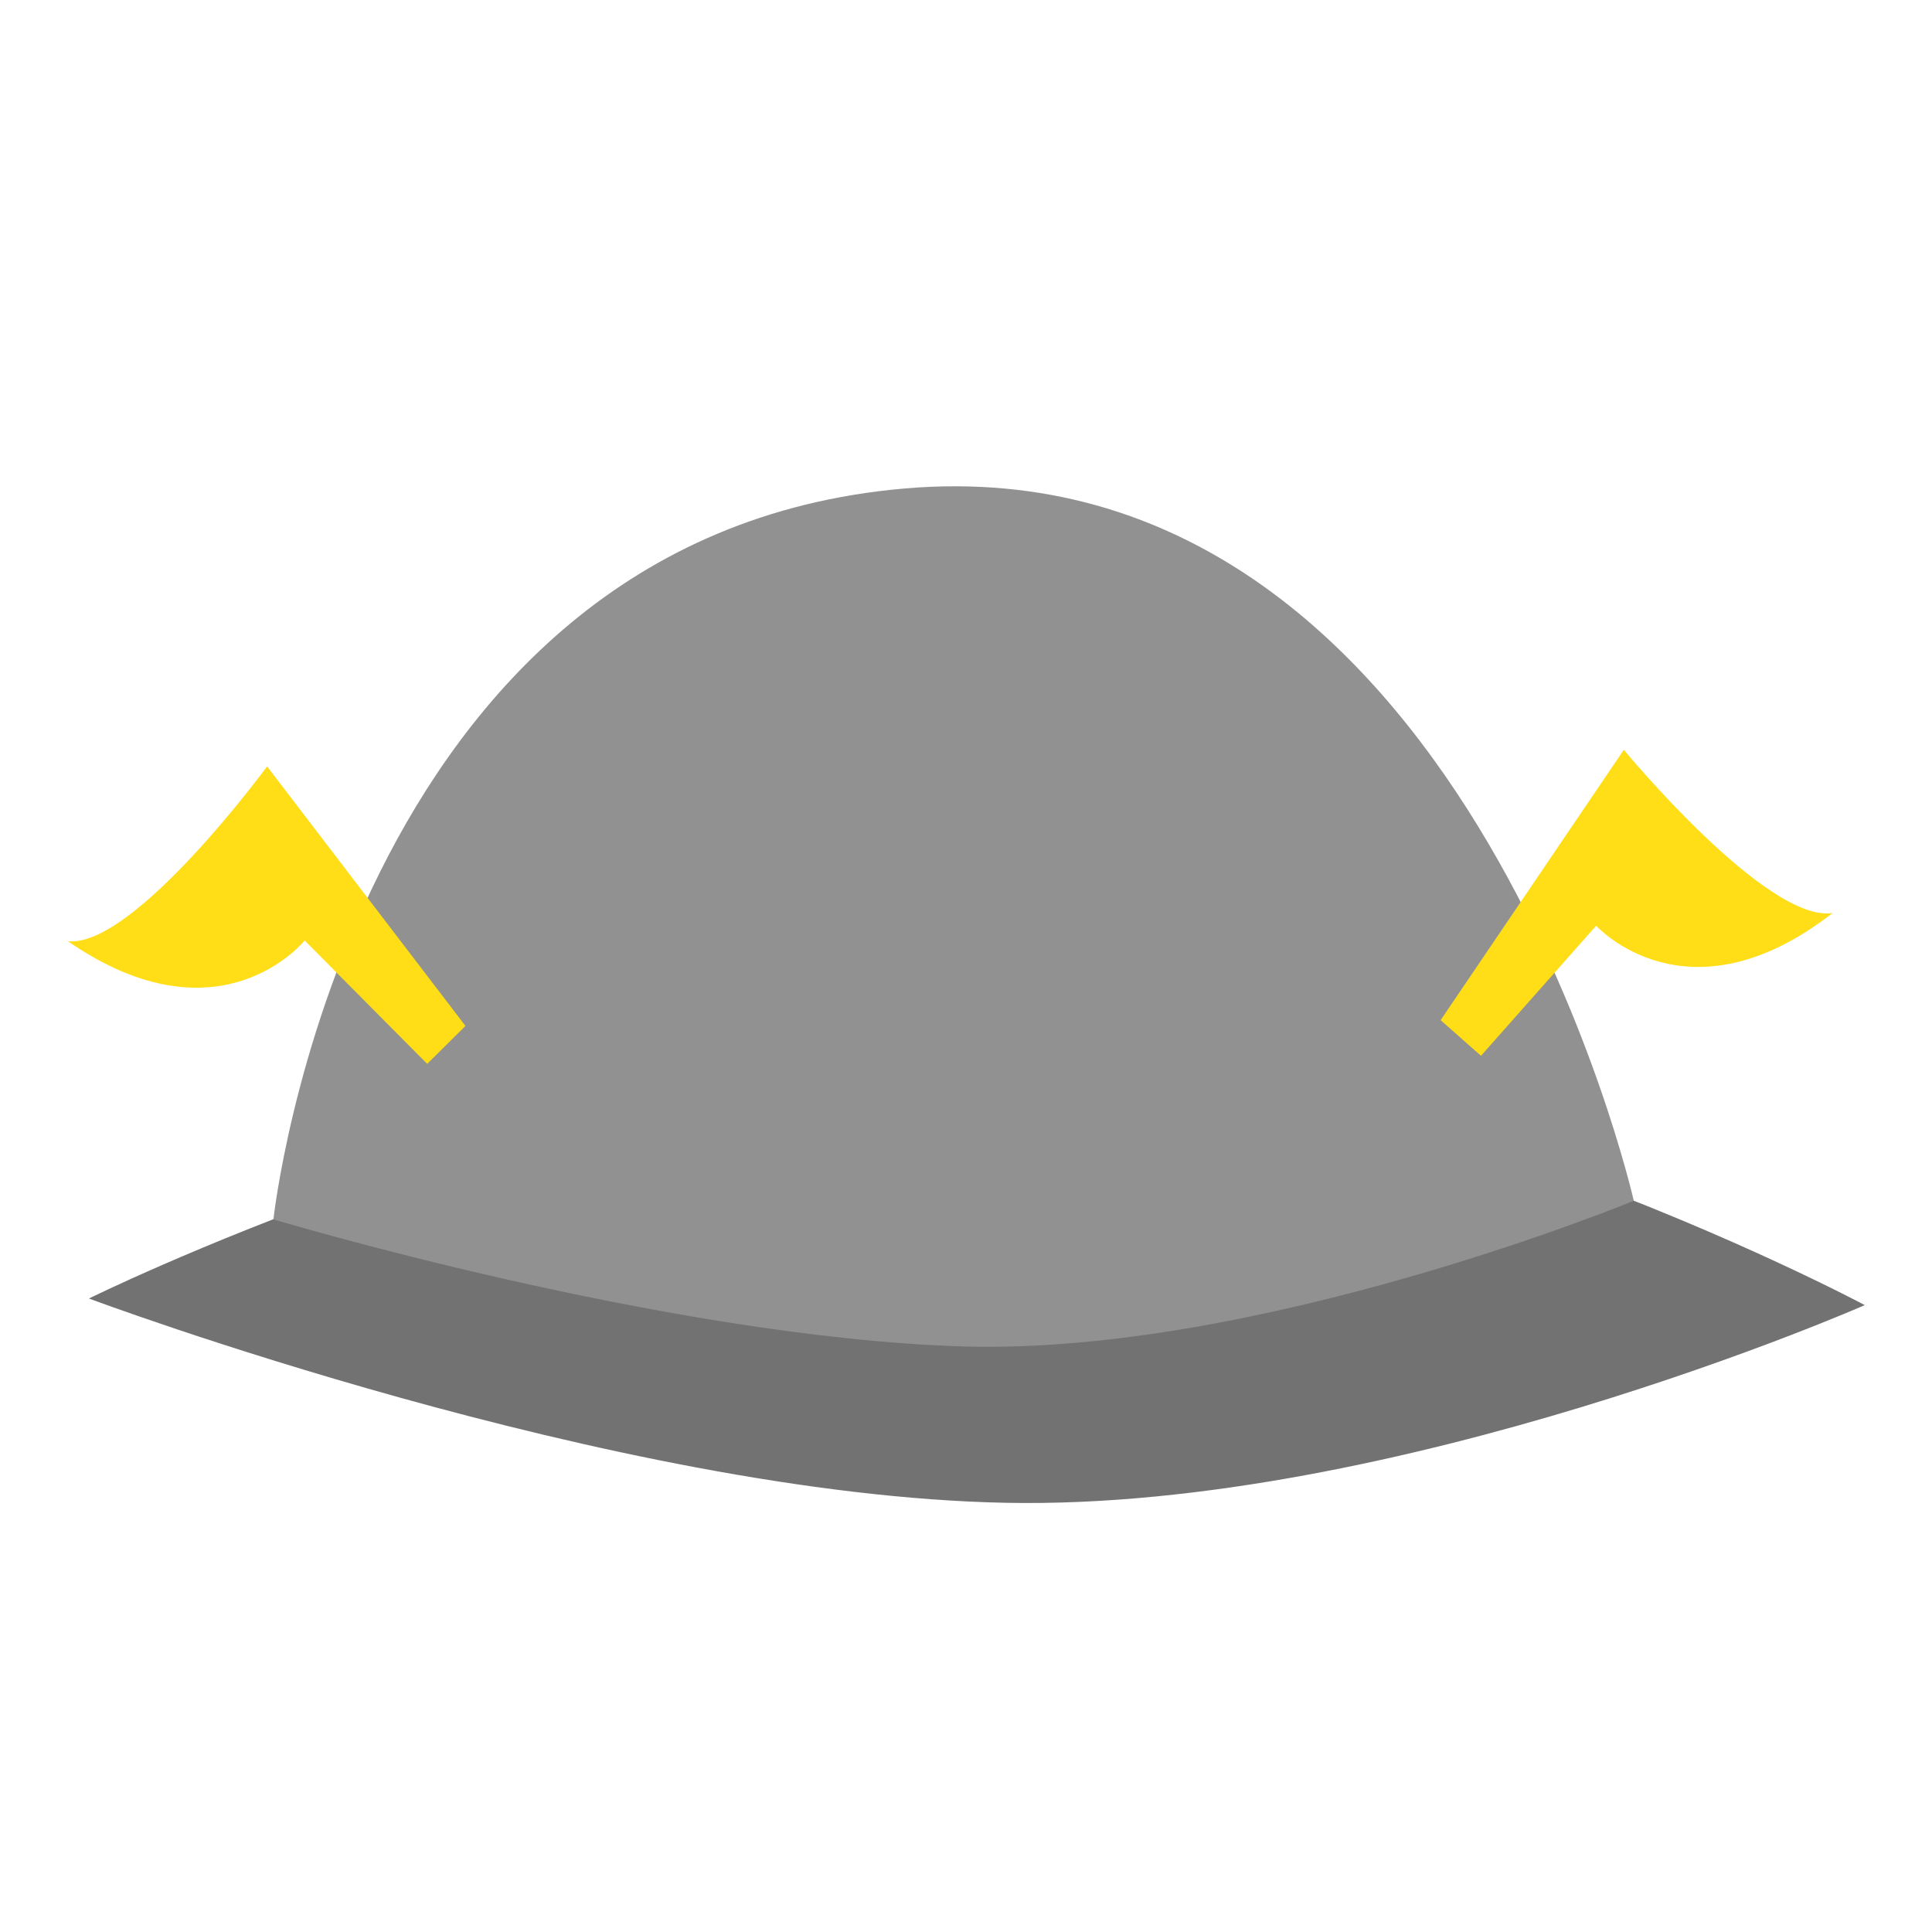
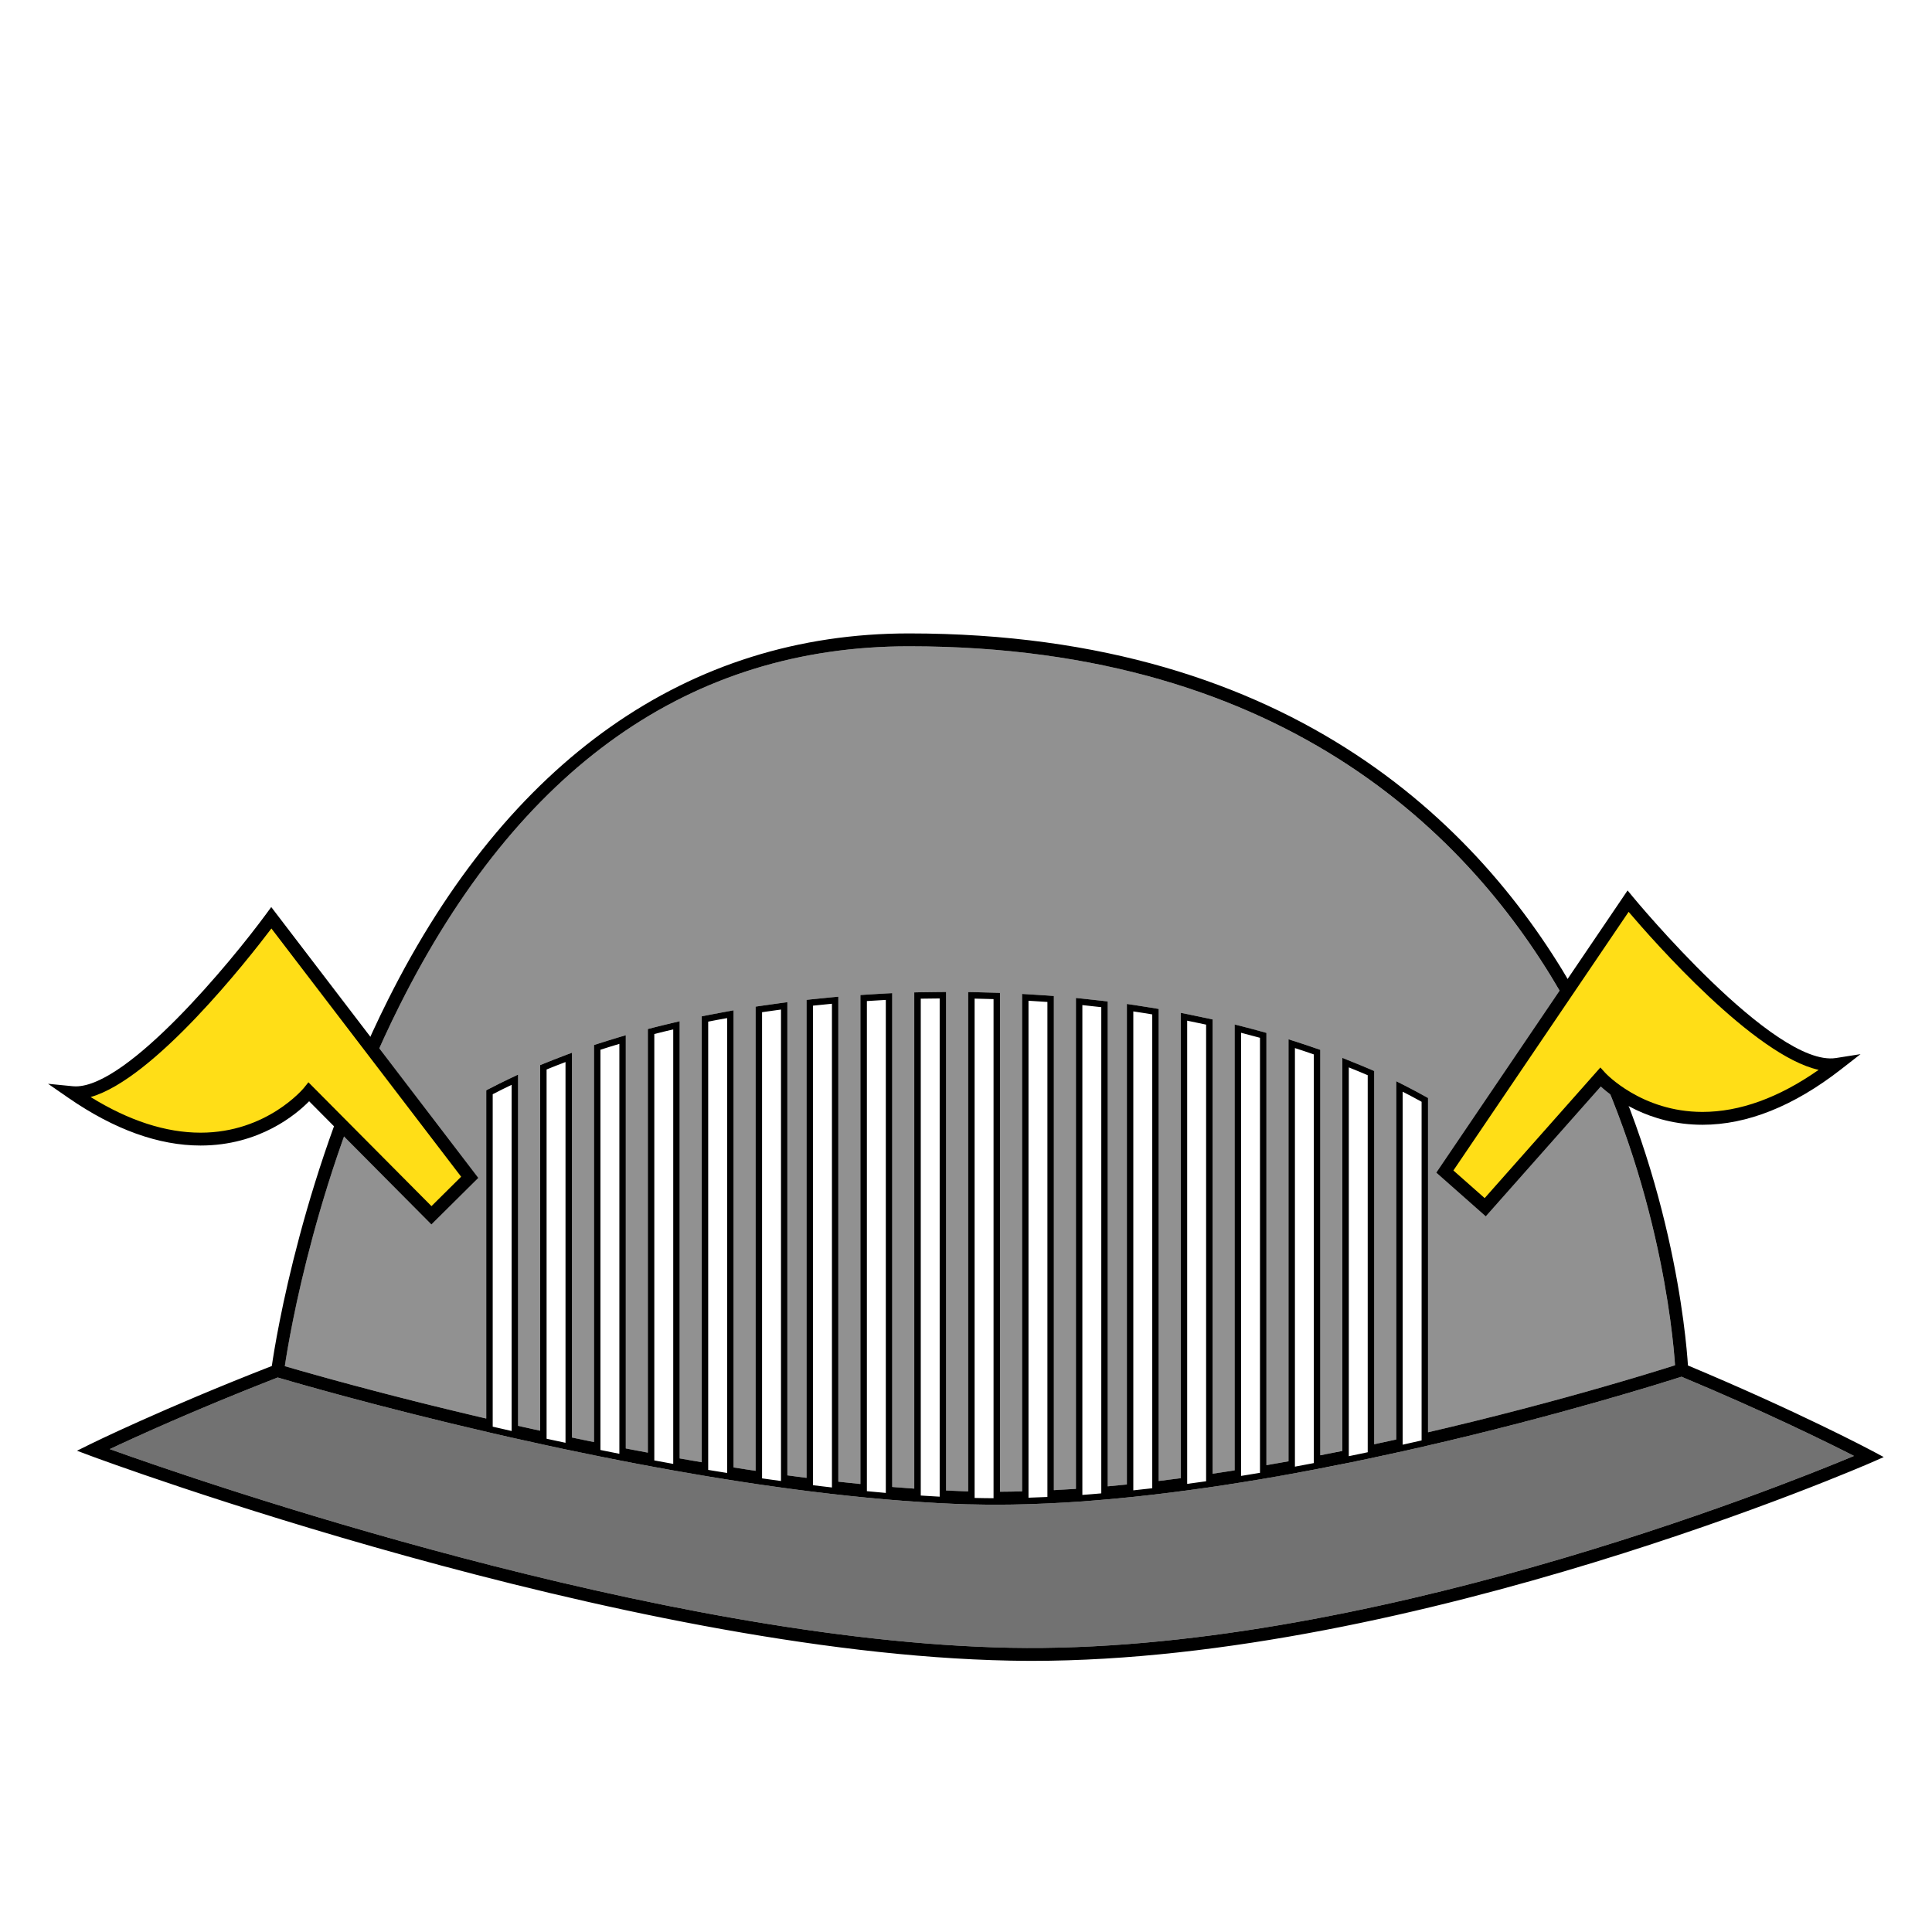
- <svg xmlns="http://www.w3.org/2000/svg" version="1.1" id="Layer_1" x="0px" y="0px" width="150px" height="150.014px" viewBox="-54.319 -54.325 150 150.014" enable-background="new -54.319 -54.325 150 150.014" xml:space="preserve">
+ <svg xmlns="http://www.w3.org/2000/svg" version="1.1" id="Layer_1" x="0px" y="0px" width="150px" height="150.014px" viewBox="0 0 150 150.014" enable-background="new 0 0 150 150.014" xml:space="preserve">
  <g>
-     <path fill="#727272" d="M-47.413,46.5c0,0,40.787,15.27,71.197,15.863c30.418,0.602,66.692-15.35,66.692-15.35   S50.769,25.796,18.653,27.758C-13.465,29.716-47.413,46.5-47.413,46.5z" />
-     <path fill="#919191" d="M-33.089,40.355c0,0,5.738-53.022,49.021-56.752c43.28-3.727,56.607,55.309,56.607,55.309   s-29.11,12.015-52.137,11.308C-2.629,49.504-33.089,40.355-33.089,40.355z" />
-     <path fill="#FFDE17" d="M-18.178,25.334L-33.579,5.184c0,0-10.336,14.083-15.464,13.577c11.795,8.148,18.382-0.059,18.382-0.059   l9.512,9.578L-18.178,25.334z" />
-     <path fill="#FFDE17" d="M57.542,24.886L71.767,3.893c0,0,11.123,13.478,16.212,12.674c-11.314,8.807-18.359,0.987-18.359,0.987   l-8.946,10.1L57.542,24.886z" />
+     <path fill="#919191" d="M22.112,106.077c0.562,0.165,1.689,0.49,3.252,0.921c0.102,0.028,0.197,0.055,0.302,0.083   c0.069,0.02,0.146,0.04,0.216,0.06c0.237,0.064,0.476,0.13,0.729,0.198c0.035,0.01,0.073,0.02,0.108,0.029   c0.292,0.079,0.592,0.16,0.906,0.244c0.044,0.012,0.092,0.024,0.136,0.036c0.31,0.082,0.626,0.166,0.955,0.253   c0.063,0.017,0.13,0.034,0.194,0.051c0.31,0.082,0.626,0.164,0.952,0.249c0.096,0.024,0.197,0.051,0.294,0.076   c0.311,0.08,0.625,0.161,0.95,0.244c0.098,0.024,0.199,0.05,0.297,0.075c0.324,0.082,0.651,0.165,0.988,0.25   c0.125,0.031,0.252,0.063,0.378,0.095c0.321,0.08,0.645,0.16,0.977,0.242c0.143,0.035,0.289,0.071,0.434,0.106   c0.319,0.078,0.64,0.156,0.967,0.236c0.166,0.04,0.335,0.08,0.503,0.12c0.315,0.076,0.633,0.152,0.956,0.229   c0.183,0.044,0.368,0.087,0.553,0.131c0.196,0.046,0.395,0.092,0.593,0.139V84.659l0.27-0.14c0.484-0.251,0.979-0.498,1.486-0.74   l0.715-0.34v27.272c0.562,0.126,1.136,0.252,1.713,0.378V82.705l0.311-0.127c0.485-0.197,0.979-0.393,1.482-0.582l0.676-0.255   v29.879c0.565,0.119,1.137,0.236,1.713,0.354V81.146l0.345-0.112c0.486-0.158,0.982-0.31,1.48-0.46l0.644-0.192v32.086   c0.567,0.11,1.139,0.218,1.713,0.325V79.901l0.375-0.097c0.486-0.126,0.983-0.244,1.479-0.362l0.616-0.146v33.947   c0.568,0.101,1.14,0.199,1.713,0.296v-34.62l0.4-0.082c0.417-0.084,0.841-0.162,1.265-0.24l0.804-0.147v35.494   c0.57,0.09,1.141,0.177,1.713,0.263V78.163l0.425-0.063c0.489-0.074,0.983-0.141,1.478-0.208l0.566-0.076v36.741   c0.496,0.067,0.992,0.132,1.487,0.195V77.637l0.447-0.048c0.49-0.054,0.981-0.104,1.477-0.149l0.546-0.05v37.658   c0.572,0.064,1.143,0.124,1.713,0.181V77.26l0.735-0.047c0.402-0.026,0.804-0.053,1.21-0.072l0.525-0.026v38.344   c0.574,0.047,1.145,0.089,1.713,0.128V77.055l0.489-0.011c0.437-0.01,0.876-0.014,1.316-0.017l0.664-0.005v38.712   c0.417,0.02,0.834,0.038,1.247,0.053c0.119,0.004,0.239,0.01,0.356,0.014l0.11,0.002V77.031h0.005l0.509,0.009   c0.494,0.01,0.986,0.023,1.478,0.04l0.483,0.017v38.732c0.566-0.003,1.138-0.014,1.713-0.028V77.175l0.683,0.041   c0.442,0.025,0.886,0.053,1.324,0.086l0.462,0.035v38.368c0.568-0.028,1.139-0.062,1.713-0.099V77.489l0.551,0.058   c0.496,0.051,0.989,0.104,1.479,0.162l0.439,0.053v37.648c0.494-0.045,0.99-0.092,1.487-0.142V77.954l0.572,0.083   c0.433,0.063,0.858,0.134,1.284,0.203l0.613,0.102v36.651c0.57-0.068,1.142-0.14,1.713-0.216V78.644l0.597,0.118   c0.498,0.099,0.989,0.204,1.479,0.309l0.395,0.085v35.278c0.572-0.085,1.143-0.172,1.713-0.263V79.548l0.623,0.158   c0.499,0.127,0.99,0.26,1.479,0.395l0.368,0.101v33.563c0.573-0.098,1.146-0.198,1.714-0.301V80.697l0.651,0.208   c0.501,0.16,0.991,0.327,1.479,0.496l0.336,0.116v31.48c0.574-0.111,1.146-0.223,1.713-0.337V82.142l0.687,0.274   c0.501,0.2,0.999,0.403,1.483,0.613l0.301,0.13v28.985c0.576-0.123,1.148-0.246,1.713-0.371V83.952l0.727,0.369   c0.508,0.258,1.004,0.522,1.486,0.791l0.258,0.144v25.957c0.381-0.089,0.761-0.177,1.135-0.266   c0.153-0.036,0.311-0.072,0.463-0.109c1.324-0.315,2.604-0.632,3.828-0.942c0.094-0.023,0.184-0.047,0.276-0.071   c0.512-0.13,1.016-0.26,1.507-0.389c0.143-0.037,0.281-0.073,0.422-0.11c0.432-0.113,0.857-0.227,1.271-0.337   c0.151-0.041,0.301-0.081,0.45-0.121c0.401-0.108,0.794-0.216,1.177-0.32c0.133-0.037,0.267-0.073,0.397-0.109   c0.392-0.108,0.771-0.214,1.141-0.317c0.108-0.03,0.222-0.063,0.328-0.092c0.399-0.113,0.782-0.222,1.152-0.328   c0.064-0.019,0.134-0.038,0.196-0.057c0.425-0.122,0.829-0.239,1.213-0.352c0.146-0.043,0.275-0.081,0.415-0.123   c0.218-0.063,0.436-0.128,0.638-0.188c0.234-0.069,0.454-0.136,0.668-0.2c0.067-0.021,0.139-0.041,0.204-0.062   c1.087-0.328,1.874-0.576,2.298-0.711c-0.152-2.335-1.287-15.138-8.219-27.775c-7.02-12.796-21.61-28.05-51.264-28.05   c-16.978,0-30.287,9.385-39.559,27.896C24.607,90.88,22.48,103.607,22.112,106.077z" />
+     <path fill="#727272" d="M130.561,106.899c-1.299,0.417-9.538,3.02-20.066,5.432c-0.486,0.112-0.977,0.224-1.473,0.334   c-0.893,0.198-1.801,0.396-2.719,0.589c-0.489,0.103-0.978,0.206-1.474,0.307c-0.896,0.183-1.804,0.361-2.719,0.536l-0.155,0.029   c-0.438,0.084-0.876,0.167-1.318,0.249c-0.9,0.164-1.809,0.323-2.72,0.479c-0.489,0.083-0.981,0.163-1.474,0.241   c-0.904,0.146-1.811,0.286-2.721,0.417c-0.451,0.064-0.901,0.125-1.353,0.186l-0.123,0.018c-0.907,0.123-1.815,0.235-2.722,0.342   c-0.492,0.058-0.983,0.111-1.475,0.163c-0.836,0.087-1.668,0.167-2.498,0.236l-0.32,0.027c-0.387,0.033-0.771,0.066-1.155,0.094   c-0.916,0.066-1.823,0.117-2.726,0.158c-0.495,0.022-0.988,0.042-1.479,0.058c-0.869,0.025-1.732,0.042-2.585,0.042h-0.144   c-0.498-0.001-0.988-0.013-1.479-0.022l-0.63-0.01c-0.692-0.022-1.393-0.052-2.098-0.088c-0.434-0.022-0.872-0.052-1.311-0.079   l-0.165-0.012c-0.901-0.058-1.809-0.125-2.724-0.203c-0.49-0.042-0.982-0.09-1.475-0.138c-0.904-0.087-1.812-0.183-2.723-0.288   c-0.491-0.056-0.982-0.114-1.474-0.176c-0.831-0.103-1.663-0.212-2.494-0.328l-1.473-0.207c-0.909-0.132-1.815-0.272-2.72-0.418   c-0.492-0.078-0.983-0.158-1.474-0.239c-0.911-0.152-1.818-0.309-2.719-0.47l-1.473-0.269c-0.914-0.169-1.822-0.34-2.719-0.517   l-1.472-0.294c-0.917-0.185-1.827-0.372-2.718-0.56l-1.415-0.304c-0.98-0.213-1.89-0.413-2.775-0.613l-1.473-0.338   c-8.883-2.054-15.518-3.99-16.58-4.304c-6.352,2.478-11.037,4.617-13.036,5.56c6.75,2.425,42.726,14.895,69.918,15.425   c27.243,0.524,59.534-12.396,65.51-14.895C142.004,112.054,137.145,109.647,130.561,106.899z" />
+     <path d="M145.361,112.652c-0.056-0.031-5.707-3.034-14.297-6.627c-0.138-2.178-1.234-15.288-8.328-28.241   c-7.146-13.048-21.996-28.601-52.157-28.601c-17.141,0-31.131,9.838-40.452,28.448c-6.598,13.172-8.708,26.275-9.021,28.435   c-8.519,3.324-14.037,6.039-14.093,6.067l-1.035,0.512l1.082,0.405c0.409,0.152,41.216,15.306,71.364,15.893   c0.565,0.011,1.137,0.018,1.707,0.018c29.813,0,64.844-15.255,65.196-15.41l0.94-0.414L145.361,112.652z M78.442,127.944   c-27.192-0.53-63.168-13-69.918-15.425c1.999-0.942,6.684-3.082,13.036-5.56c1.062,0.313,7.697,2.25,16.58,4.304l1.473,0.338   c0.885,0.2,1.795,0.4,2.775,0.613l1.415,0.304c0.891,0.188,1.801,0.375,2.718,0.56l1.472,0.294   c0.897,0.177,1.805,0.348,2.719,0.517l1.473,0.269c0.901,0.161,1.808,0.317,2.719,0.47c0.491,0.081,0.982,0.161,1.474,0.239   c0.905,0.146,1.811,0.286,2.72,0.418l1.473,0.207c0.831,0.116,1.663,0.226,2.494,0.328c0.492,0.062,0.983,0.12,1.474,0.176   c0.911,0.105,1.819,0.201,2.723,0.288c0.493,0.048,0.985,0.096,1.475,0.138c0.915,0.078,1.823,0.146,2.724,0.203l0.165,0.012   c0.439,0.027,0.877,0.057,1.311,0.079c0.705,0.036,1.406,0.065,2.098,0.088l0.63,0.01c0.491,0.01,0.981,0.021,1.479,0.022h0.144   c0.853,0,1.716-0.017,2.585-0.042c0.49-0.016,0.983-0.035,1.479-0.058c0.902-0.041,1.81-0.092,2.726-0.158   c0.384-0.027,0.769-0.061,1.155-0.094l0.32-0.027c0.83-0.069,1.662-0.149,2.498-0.236c0.491-0.052,0.982-0.105,1.475-0.163   c0.906-0.106,1.814-0.219,2.722-0.342l0.123-0.018c0.451-0.061,0.901-0.121,1.353-0.186c0.91-0.131,1.816-0.271,2.721-0.417   c0.492-0.078,0.984-0.158,1.474-0.241c0.911-0.155,1.819-0.314,2.72-0.479c0.442-0.082,0.881-0.165,1.318-0.249l0.155-0.029   c0.915-0.175,1.823-0.354,2.719-0.536c0.496-0.101,0.984-0.204,1.474-0.307c0.918-0.193,1.826-0.391,2.719-0.589   c0.496-0.11,0.986-0.222,1.473-0.334c10.528-2.412,18.768-5.015,20.066-5.432c6.584,2.748,11.443,5.155,13.392,6.15   C137.977,115.548,105.686,128.468,78.442,127.944z M70.578,50.183c29.653,0,44.244,15.254,51.264,28.05   c6.932,12.638,8.066,25.44,8.219,27.775c-0.424,0.135-1.211,0.383-2.298,0.711c-0.065,0.021-0.137,0.041-0.204,0.062   c-0.214,0.064-0.434,0.131-0.668,0.2c-0.202,0.061-0.42,0.125-0.638,0.188c-0.14,0.042-0.27,0.08-0.415,0.123   c-0.384,0.112-0.788,0.229-1.213,0.352c-0.063,0.019-0.132,0.038-0.196,0.057c-0.37,0.106-0.753,0.215-1.152,0.328   c-0.106,0.029-0.22,0.062-0.328,0.092c-0.37,0.104-0.749,0.209-1.141,0.317c-0.131,0.036-0.265,0.072-0.397,0.109   c-0.383,0.104-0.775,0.212-1.177,0.32c-0.149,0.04-0.299,0.08-0.45,0.121c-0.414,0.11-0.84,0.224-1.271,0.337   c-0.141,0.037-0.279,0.073-0.422,0.11c-0.491,0.129-0.995,0.259-1.507,0.389c-0.093,0.024-0.183,0.048-0.276,0.071   c-1.224,0.311-2.504,0.627-3.828,0.942c-0.152,0.037-0.31,0.073-0.463,0.109c-0.374,0.089-0.754,0.177-1.135,0.266V85.256   l-0.258-0.144c-0.482-0.269-0.979-0.533-1.486-0.791l-0.727-0.369v27.821c-0.564,0.125-1.137,0.248-1.713,0.371V83.159l-0.301-0.13   c-0.484-0.21-0.982-0.413-1.483-0.613l-0.687-0.274v30.519c-0.567,0.114-1.139,0.226-1.713,0.337v-31.48l-0.336-0.116   c-0.488-0.169-0.979-0.336-1.479-0.496l-0.651-0.208v32.767c-0.568,0.103-1.141,0.203-1.714,0.301V80.201l-0.368-0.101   c-0.488-0.135-0.979-0.268-1.479-0.395l-0.623-0.158v34.623c-0.57,0.091-1.141,0.178-1.713,0.263V79.156l-0.395-0.085   c-0.49-0.104-0.981-0.21-1.479-0.309l-0.597-0.118v36.134c-0.571,0.076-1.143,0.147-1.713,0.216V78.342l-0.613-0.102   c-0.426-0.069-0.852-0.14-1.284-0.203l-0.572-0.083v37.313c-0.497,0.05-0.993,0.097-1.487,0.142V77.761l-0.439-0.053   c-0.489-0.059-0.982-0.111-1.479-0.162l-0.551-0.058v38.118c-0.574,0.037-1.145,0.07-1.713,0.099V77.337l-0.462-0.035   c-0.438-0.033-0.882-0.061-1.324-0.086l-0.683-0.041V115.8c-0.575,0.015-1.146,0.025-1.713,0.028V77.096l-0.483-0.017   c-0.491-0.017-0.983-0.03-1.478-0.04l-0.509-0.009h-0.005v38.772l-0.11-0.002c-0.118-0.004-0.238-0.01-0.356-0.014   c-0.413-0.015-0.829-0.033-1.247-0.053V77.023l-0.664,0.005c-0.44,0.003-0.879,0.007-1.316,0.017l-0.489,0.011v38.531   c-0.568-0.039-1.139-0.081-1.713-0.128V77.115l-0.525,0.026c-0.406,0.02-0.808,0.046-1.21,0.072l-0.735,0.047v37.969   c-0.57-0.057-1.141-0.116-1.713-0.181V77.39l-0.546,0.05c-0.496,0.045-0.987,0.096-1.477,0.149l-0.447,0.048v37.115   c-0.495-0.063-0.991-0.128-1.487-0.195V77.816l-0.566,0.076c-0.495,0.067-0.989,0.134-1.478,0.208l-0.425,0.063v36.043   c-0.572-0.086-1.143-0.173-1.713-0.263V78.449l-0.804,0.147c-0.424,0.078-0.848,0.156-1.265,0.24l-0.4,0.082v34.62   c-0.573-0.097-1.145-0.195-1.713-0.296V79.296l-0.616,0.146c-0.496,0.118-0.993,0.236-1.479,0.362l-0.375,0.097v32.892   c-0.574-0.107-1.146-0.215-1.713-0.325V80.381l-0.644,0.192c-0.498,0.15-0.994,0.302-1.48,0.46l-0.345,0.112v30.828   c-0.576-0.117-1.148-0.234-1.713-0.354V81.741l-0.676,0.255c-0.503,0.189-0.997,0.385-1.482,0.582l-0.311,0.127v28.385   c-0.578-0.126-1.151-0.252-1.713-0.378V83.44l-0.715,0.34c-0.507,0.242-1.002,0.489-1.486,0.74l-0.27,0.14v25.485   c-0.198-0.047-0.397-0.093-0.593-0.139c-0.185-0.044-0.37-0.087-0.553-0.131c-0.323-0.076-0.64-0.152-0.956-0.229   c-0.168-0.04-0.337-0.08-0.503-0.12c-0.327-0.08-0.648-0.158-0.967-0.236c-0.145-0.035-0.292-0.071-0.434-0.106   c-0.332-0.082-0.655-0.162-0.977-0.242c-0.126-0.032-0.254-0.063-0.378-0.095c-0.336-0.085-0.664-0.168-0.988-0.25   c-0.098-0.025-0.199-0.051-0.297-0.075c-0.324-0.083-0.639-0.164-0.95-0.244c-0.097-0.025-0.198-0.052-0.294-0.076   c-0.326-0.085-0.642-0.167-0.952-0.249c-0.064-0.017-0.131-0.034-0.194-0.051c-0.329-0.087-0.646-0.171-0.955-0.253   c-0.044-0.012-0.092-0.024-0.136-0.036c-0.313-0.084-0.614-0.165-0.906-0.244c-0.035-0.01-0.074-0.02-0.108-0.029   c-0.254-0.068-0.493-0.134-0.729-0.198c-0.07-0.02-0.147-0.04-0.216-0.06c-0.105-0.028-0.2-0.055-0.302-0.083   c-1.563-0.431-2.69-0.756-3.252-0.921c0.368-2.471,2.495-15.197,8.907-27.999C40.291,59.568,53.6,50.183,70.578,50.183z    M85.512,78.204v37.751c-0.49,0.042-0.982,0.087-1.47,0.121V78.043C84.534,78.094,85.026,78.146,85.512,78.204z M93.651,115.016   c-0.49,0.071-0.979,0.136-1.47,0.202V79.252c0.496,0.098,0.982,0.201,1.47,0.307V115.016z M89.469,115.558   c-0.492,0.058-0.98,0.111-1.471,0.163V78.532c0.495,0.072,0.982,0.154,1.471,0.234V115.558z M71.494,77.544   c0.487-0.011,0.978-0.014,1.469-0.018v38.687c-0.486-0.025-0.978-0.058-1.469-0.089V77.544z M81.329,116.235   c-0.491,0.022-0.983,0.041-1.47,0.057V77.704c0.49,0.029,0.982,0.059,1.47,0.095V116.235z M77.146,116.333   c-0.495-0.001-0.983-0.012-1.471-0.022V77.539c0.492,0.01,0.981,0.023,1.471,0.039V116.333z M67.311,115.785V77.729   c0.489-0.031,0.976-0.064,1.47-0.089v38.282C68.292,115.88,67.802,115.833,67.311,115.785z M63.128,115.323V78.086   c0.487-0.053,0.976-0.104,1.47-0.148v37.56C64.108,115.442,63.619,115.384,63.128,115.323z M59.172,114.791V78.594   c0.485-0.074,0.977-0.141,1.469-0.206v36.608C60.151,114.929,59.661,114.862,59.172,114.791z M54.989,79.327   c0.483-0.098,0.978-0.187,1.47-0.276v35.321c-0.491-0.077-0.981-0.156-1.47-0.238V79.327z M50.805,80.288   c0.484-0.125,0.977-0.242,1.47-0.359v33.738c-0.493-0.089-0.982-0.18-1.47-0.27V80.288z M46.623,81.509   c0.482-0.157,0.975-0.308,1.469-0.456v31.829c-0.494-0.098-0.981-0.195-1.469-0.294V81.509z M38.257,84.964   c0.479-0.249,0.969-0.493,1.47-0.732v26.881c-0.499-0.111-0.985-0.225-1.47-0.337V84.964z M43.91,112.029   c-0.496-0.104-0.982-0.211-1.469-0.315V83.042c0.481-0.197,0.97-0.39,1.469-0.577V112.029z M96.365,80.191   c0.496,0.126,0.982,0.258,1.469,0.391v33.778c-0.488,0.083-0.978,0.162-1.469,0.241V80.191z M102.016,81.872v31.732   c-0.487,0.093-0.976,0.188-1.469,0.277V81.38C101.045,81.539,101.532,81.705,102.016,81.872z M104.73,82.88   c0.496,0.198,0.988,0.399,1.469,0.607v29.276c-0.488,0.103-0.975,0.206-1.469,0.306V82.88z M108.912,112.177V84.768   c0.503,0.255,0.993,0.516,1.471,0.782v26.294C109.896,111.955,109.408,112.067,108.912,112.177z" />
+   </g>
+   <g>
+     <path fill="#FFDE17" d="M36.47,91.416l-15.401-20.15c0,0-10.336,14.083-15.464,13.577c11.795,8.147,18.382-0.06,18.382-0.06   l9.512,9.577L36.47,91.416z" />
+     <path d="M33.496,95.068l-9.493-9.559c-0.978,0.998-3.839,3.438-8.429,3.438c-3.254,0-6.704-1.243-10.253-3.694l-1.59-1.1   l1.924,0.19c0.074,0.007,0.149,0.011,0.226,0.011l0,0c4.068-0.001,12.052-9.663,14.785-13.386l0.395-0.538l16.073,21.03   L33.496,95.068z M23.948,84.036l9.554,9.617l2.304-2.284L21.074,72.094c-1.801,2.378-9.107,11.695-14.038,13.087   c2.97,1.837,5.837,2.768,8.539,2.768c5.151,0,7.996-3.443,8.024-3.479L23.948,84.036z" />
+   </g>
+   <g>
+     <path fill="#FFDE17" d="M112.19,90.967l14.225-20.993c0,0,11.124,13.479,16.212,12.674c-11.313,8.808-18.359,0.987-18.359,0.987   l-8.945,10.1L112.19,90.967z" />
+     <path d="M115.365,94.44l-3.835-3.39l14.847-21.91l0.424,0.515c0.106,0.128,10.938,13.233,15.748,12.499l1.916-0.303l-1.529,1.191   c-3.66,2.849-7.274,4.293-10.743,4.293c-4.183,0-6.919-2.085-7.897-2.977L115.365,94.44z M112.852,90.884l2.428,2.146l8.984-10.143   l0.375,0.414c0.027,0.029,2.811,3.036,7.553,3.036c2.896,0,5.928-1.099,9.021-3.266c-4.992-1.1-12.822-9.996-14.755-12.269   L112.852,90.884z" />
  </g>
</svg>
